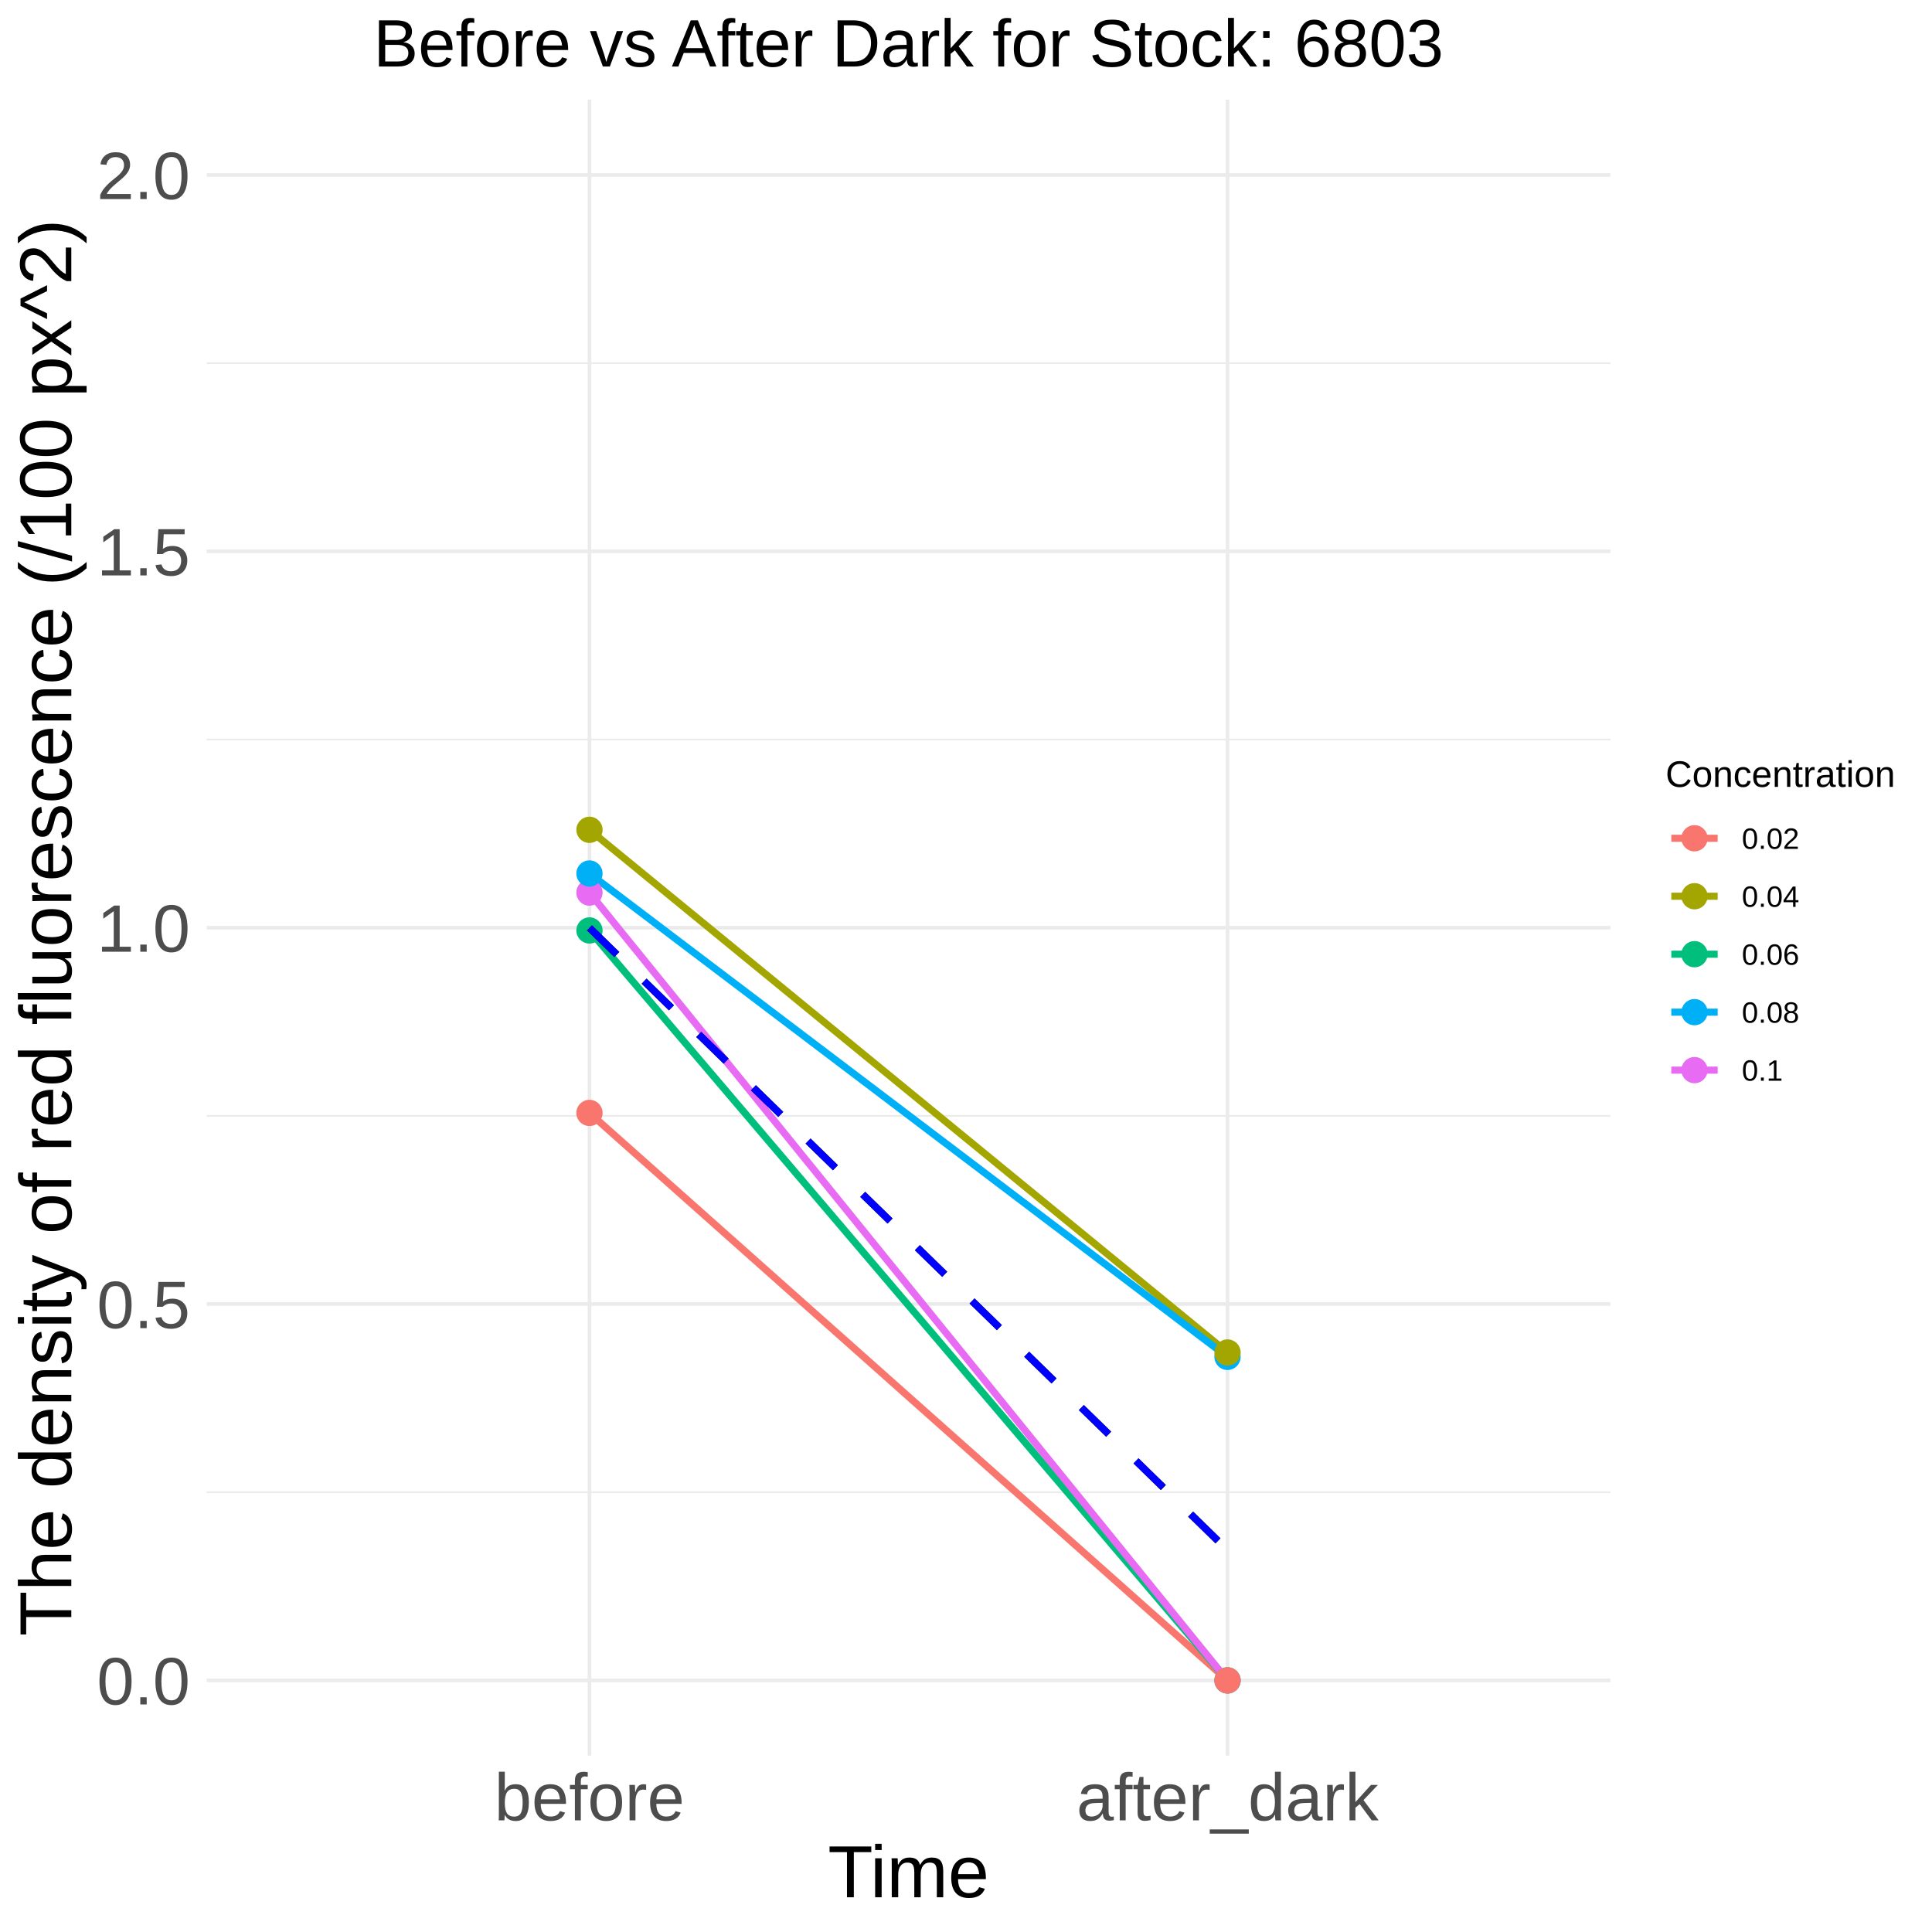
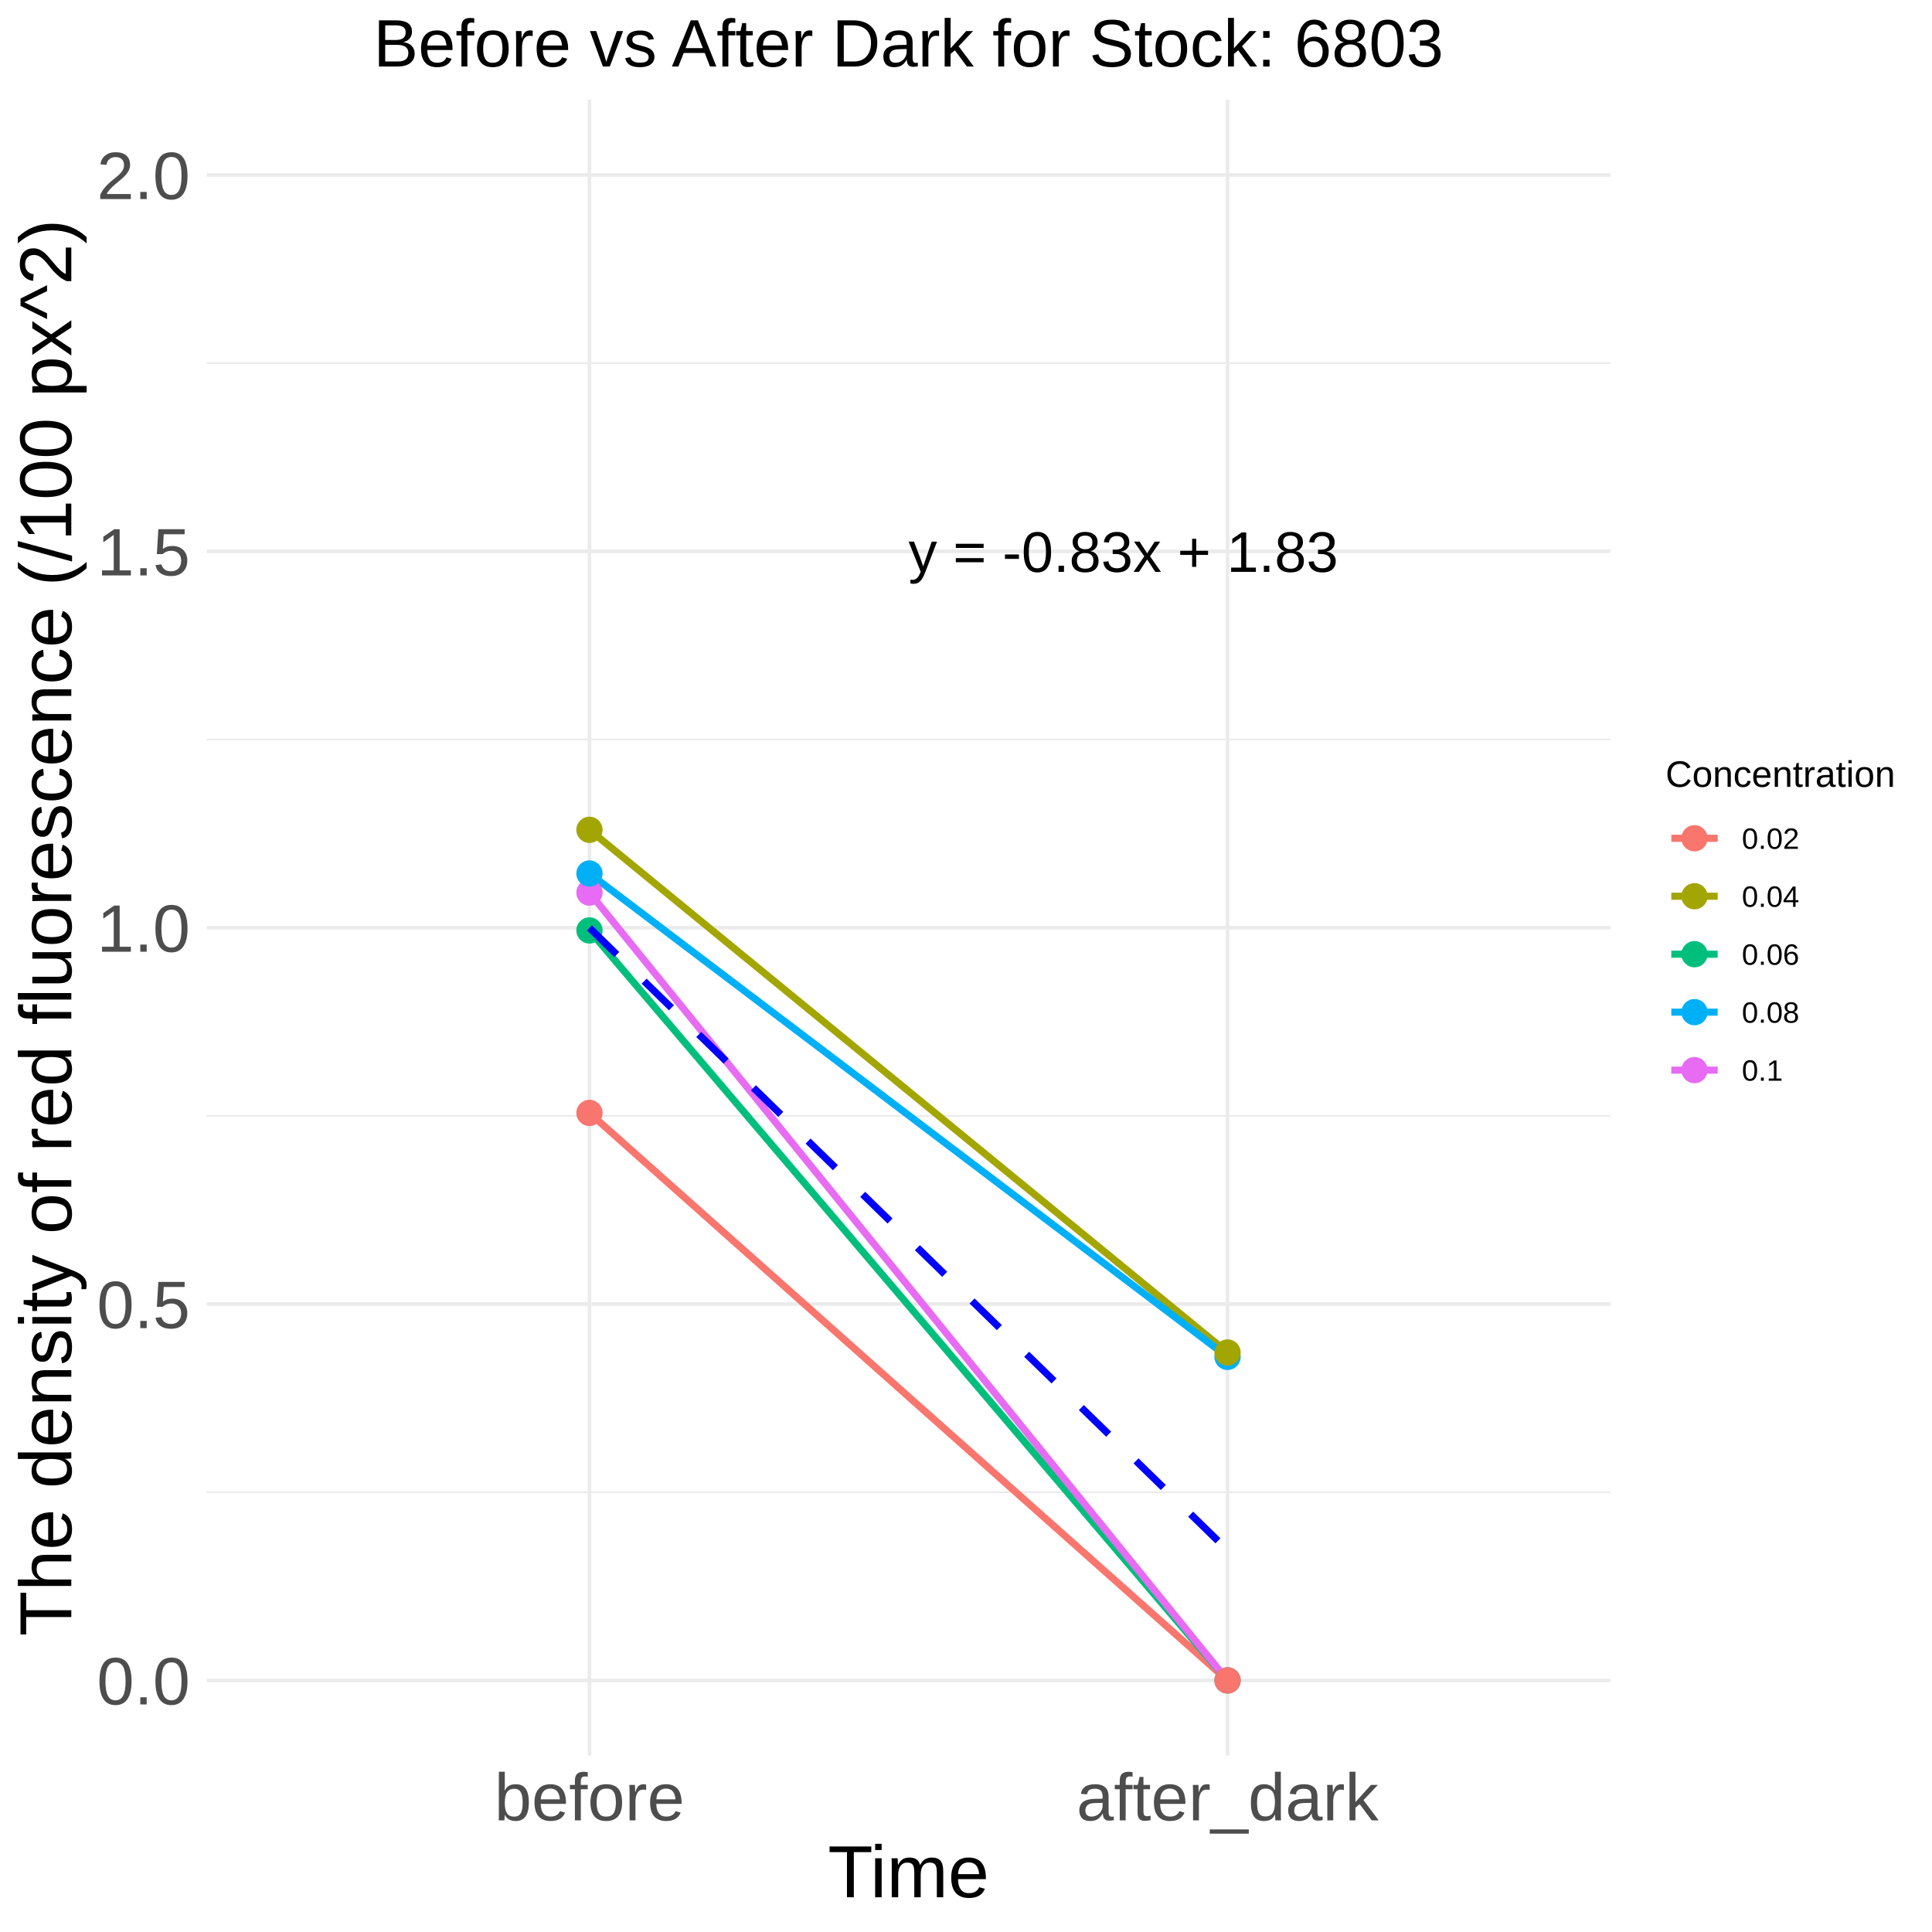
<svg xmlns="http://www.w3.org/2000/svg" class="svglite" width="576.00pt" height="576.00pt" viewBox="0 0 576.00 576.00">
  <defs>
    <style type="text/css">
    .svglite line, .svglite polyline, .svglite polygon, .svglite path, .svglite rect, .svglite circle {
      fill: none;
      stroke: #000000;
      stroke-linecap: round;
      stroke-linejoin: round;
      stroke-miterlimit: 10.00;
    }
    .svglite text {
      white-space: pre;
    }
  </style>
  </defs>
  <rect width="100%" height="100%" style="stroke: none; fill: none;" />
  <defs>
    <clipPath id="cpMC4wMHw1NzYuMDB8MC4wMHw1NzYuMDA=">
      <rect x="0.00" y="0.00" width="576.00" height="576.00" />
    </clipPath>
  </defs>
  <g clip-path="url(#cpMC4wMHw1NzYuMDB8MC4wMHw1NzYuMDA=)">
</g>
  <defs>
    <clipPath id="cpNjEuNjF8NDgwLjExfDI5LjczfDUyMy40Mw==">
      <rect x="61.61" y="29.73" width="418.50" height="493.70" />
    </clipPath>
  </defs>
  <g clip-path="url(#cpNjEuNjF8NDgwLjExfDI5LjczfDUyMy40Mw==)">
    <polyline points="61.61,444.89 480.11,444.89 " style="stroke-width: 0.53; stroke: #EBEBEB; stroke-linecap: butt;" />
    <polyline points="61.61,332.68 480.11,332.68 " style="stroke-width: 0.53; stroke: #EBEBEB; stroke-linecap: butt;" />
    <polyline points="61.61,220.48 480.11,220.48 " style="stroke-width: 0.53; stroke: #EBEBEB; stroke-linecap: butt;" />
    <polyline points="61.61,108.27 480.11,108.27 " style="stroke-width: 0.53; stroke: #EBEBEB; stroke-linecap: butt;" />
    <polyline points="61.61,500.99 480.11,500.99 " style="stroke-width: 1.07; stroke: #EBEBEB; stroke-linecap: butt;" />
    <polyline points="61.61,388.78 480.11,388.78 " style="stroke-width: 1.07; stroke: #EBEBEB; stroke-linecap: butt;" />
    <polyline points="61.61,276.58 480.11,276.58 " style="stroke-width: 1.07; stroke: #EBEBEB; stroke-linecap: butt;" />
    <polyline points="61.61,164.37 480.11,164.37 " style="stroke-width: 1.07; stroke: #EBEBEB; stroke-linecap: butt;" />
    <polyline points="61.61,52.17 480.11,52.17 " style="stroke-width: 1.07; stroke: #EBEBEB; stroke-linecap: butt;" />
    <polyline points="175.74,523.43 175.74,29.73 " style="stroke-width: 1.07; stroke: #EBEBEB; stroke-linecap: butt;" />
    <polyline points="365.97,523.43 365.97,29.73 " style="stroke-width: 1.07; stroke: #EBEBEB; stroke-linecap: butt;" />
    <polyline points="175.74,331.80 365.97,500.99 " style="stroke-width: 2.13; stroke: #F8766D; stroke-linecap: butt;" />
    <polyline points="175.74,247.40 365.97,403.23 " style="stroke-width: 2.13; stroke: #A3A500; stroke-linecap: butt;" />
    <polyline points="175.74,277.40 365.97,500.99 " style="stroke-width: 2.13; stroke: #00BF7D; stroke-linecap: butt;" />
    <polyline points="175.74,260.42 365.97,404.54 " style="stroke-width: 2.13; stroke: #00B0F6; stroke-linecap: butt;" />
    <polyline points="175.74,266.11 365.97,500.99 " style="stroke-width: 2.13; stroke: #E76BF3; stroke-linecap: butt;" />
    <circle cx="175.74" cy="266.11" r="3.56" style="stroke-width: 0.71; stroke: #E76BF3; fill: #E76BF3;" />
    <circle cx="365.97" cy="500.99" r="3.56" style="stroke-width: 0.71; stroke: #E76BF3; fill: #E76BF3;" />
    <circle cx="175.74" cy="260.42" r="3.56" style="stroke-width: 0.71; stroke: #00B0F6; fill: #00B0F6;" />
    <circle cx="365.97" cy="404.54" r="3.56" style="stroke-width: 0.71; stroke: #00B0F6; fill: #00B0F6;" />
    <circle cx="175.74" cy="277.40" r="3.56" style="stroke-width: 0.71; stroke: #00BF7D; fill: #00BF7D;" />
    <circle cx="365.97" cy="500.99" r="3.56" style="stroke-width: 0.71; stroke: #00BF7D; fill: #00BF7D;" />
    <circle cx="175.74" cy="247.40" r="3.56" style="stroke-width: 0.71; stroke: #A3A500; fill: #A3A500;" />
    <circle cx="365.97" cy="403.23" r="3.56" style="stroke-width: 0.71; stroke: #A3A500; fill: #A3A500;" />
    <circle cx="175.74" cy="331.80" r="3.56" style="stroke-width: 0.71; stroke: #F8766D; fill: #F8766D;" />
    <circle cx="365.97" cy="500.99" r="3.56" style="stroke-width: 0.71; stroke: #F8766D; fill: #F8766D;" />
-     <polyline points="175.74,276.63 365.97,462.15 " style="stroke-width: 2.13; stroke-dasharray: 11.38,11.38; stroke-linecap: butt;" />
    <polyline points="175.74,276.63 365.97,462.15 " style="stroke-width: 2.13; stroke: #0000FF; stroke-dasharray: 11.38,11.38; stroke-linecap: butt;" />
+     <text x="270.86" y="170.50" style="font-size: 17.07px; font-family: &quot;Arial&quot;;" textLength="128.04px" lengthAdjust="spacingAndGlyphs">y = -0.83x + 1.83</text>
  </g>
  <g clip-path="url(#cpMC4wMHw1NzYuMDB8MC4wMHw1NzYuMDA=)">
    <text x="56.68" y="508.16" text-anchor="end" style="font-size: 20.00px;fill: #4D4D4D; font-family: &quot;Arial&quot;;" textLength="27.81px" lengthAdjust="spacingAndGlyphs">0.0</text>
    <text x="56.68" y="395.96" text-anchor="end" style="font-size: 20.00px;fill: #4D4D4D; font-family: &quot;Arial&quot;;" textLength="27.81px" lengthAdjust="spacingAndGlyphs">0.5</text>
    <text x="56.68" y="283.75" text-anchor="end" style="font-size: 20.00px;fill: #4D4D4D; font-family: &quot;Arial&quot;;" textLength="27.81px" lengthAdjust="spacingAndGlyphs">1.0</text>
    <text x="56.68" y="171.55" text-anchor="end" style="font-size: 20.00px;fill: #4D4D4D; font-family: &quot;Arial&quot;;" textLength="27.81px" lengthAdjust="spacingAndGlyphs">1.5</text>
    <text x="56.68" y="59.35" text-anchor="end" style="font-size: 20.00px;fill: #4D4D4D; font-family: &quot;Arial&quot;;" textLength="27.81px" lengthAdjust="spacingAndGlyphs">2.0</text>
    <text x="175.74" y="542.71" text-anchor="middle" style="font-size: 20.00px;fill: #4D4D4D; font-family: &quot;Arial&quot;;" textLength="56.71px" lengthAdjust="spacingAndGlyphs">before</text>
    <text x="365.97" y="542.71" text-anchor="middle" style="font-size: 20.00px;fill: #4D4D4D; font-family: &quot;Arial&quot;;" textLength="90.06px" lengthAdjust="spacingAndGlyphs">after_dark</text>
    <text x="270.86" y="565.65" text-anchor="middle" style="font-size: 22.00px; font-family: &quot;Arial&quot;;" textLength="48.88px" lengthAdjust="spacingAndGlyphs">Time</text>
    <text transform="translate(21.26,276.58) rotate(-90)" text-anchor="middle" style="font-size: 22.00px; font-family: &quot;Arial&quot;;" textLength="422.42px" lengthAdjust="spacingAndGlyphs">The density of red fluorescence (/100 px^2)</text>
    <text x="496.55" y="234.59" style="font-size: 11.00px; font-family: &quot;Arial&quot;;" textLength="68.49px" lengthAdjust="spacingAndGlyphs">Concentration</text>
    <line x1="498.28" y1="249.92" x2="512.10" y2="249.92" style="stroke-width: 2.13; stroke: #F8766D; stroke-linecap: butt;" />
    <circle cx="505.19" cy="249.92" r="3.56" style="stroke-width: 0.71; stroke: #F8766D; fill: #F8766D;" />
    <line x1="498.28" y1="267.20" x2="512.10" y2="267.20" style="stroke-width: 2.13; stroke: #A3A500; stroke-linecap: butt;" />
    <circle cx="505.19" cy="267.20" r="3.56" style="stroke-width: 0.71; stroke: #A3A500; fill: #A3A500;" />
    <line x1="498.28" y1="284.48" x2="512.10" y2="284.48" style="stroke-width: 2.13; stroke: #00BF7D; stroke-linecap: butt;" />
    <circle cx="505.19" cy="284.48" r="3.56" style="stroke-width: 0.71; stroke: #00BF7D; fill: #00BF7D;" />
    <line x1="498.28" y1="301.76" x2="512.10" y2="301.76" style="stroke-width: 2.13; stroke: #00B0F6; stroke-linecap: butt;" />
    <circle cx="505.19" cy="301.76" r="3.56" style="stroke-width: 0.71; stroke: #00B0F6; fill: #00B0F6;" />
    <line x1="498.28" y1="319.04" x2="512.10" y2="319.04" style="stroke-width: 2.13; stroke: #E76BF3; stroke-linecap: butt;" />
    <circle cx="505.19" cy="319.04" r="3.56" style="stroke-width: 0.71; stroke: #E76BF3; fill: #E76BF3;" />
    <text x="519.31" y="253.08" style="font-size: 8.80px; font-family: &quot;Arial&quot;;" textLength="17.13px" lengthAdjust="spacingAndGlyphs">0.02</text>
    <text x="519.31" y="270.36" style="font-size: 8.80px; font-family: &quot;Arial&quot;;" textLength="17.13px" lengthAdjust="spacingAndGlyphs">0.04</text>
    <text x="519.31" y="287.64" style="font-size: 8.80px; font-family: &quot;Arial&quot;;" textLength="17.13px" lengthAdjust="spacingAndGlyphs">0.06</text>
    <text x="519.31" y="304.92" style="font-size: 8.80px; font-family: &quot;Arial&quot;;" textLength="17.13px" lengthAdjust="spacingAndGlyphs">0.08</text>
    <text x="519.31" y="322.20" style="font-size: 8.80px; font-family: &quot;Arial&quot;;" textLength="12.23px" lengthAdjust="spacingAndGlyphs">0.1</text>
    <text x="270.86" y="19.83" text-anchor="middle" style="font-size: 20.00px; font-family: &quot;Arial&quot;;" textLength="320.18px" lengthAdjust="spacingAndGlyphs">Before vs After Dark for Stock: 6803</text>
  </g>
</svg>
